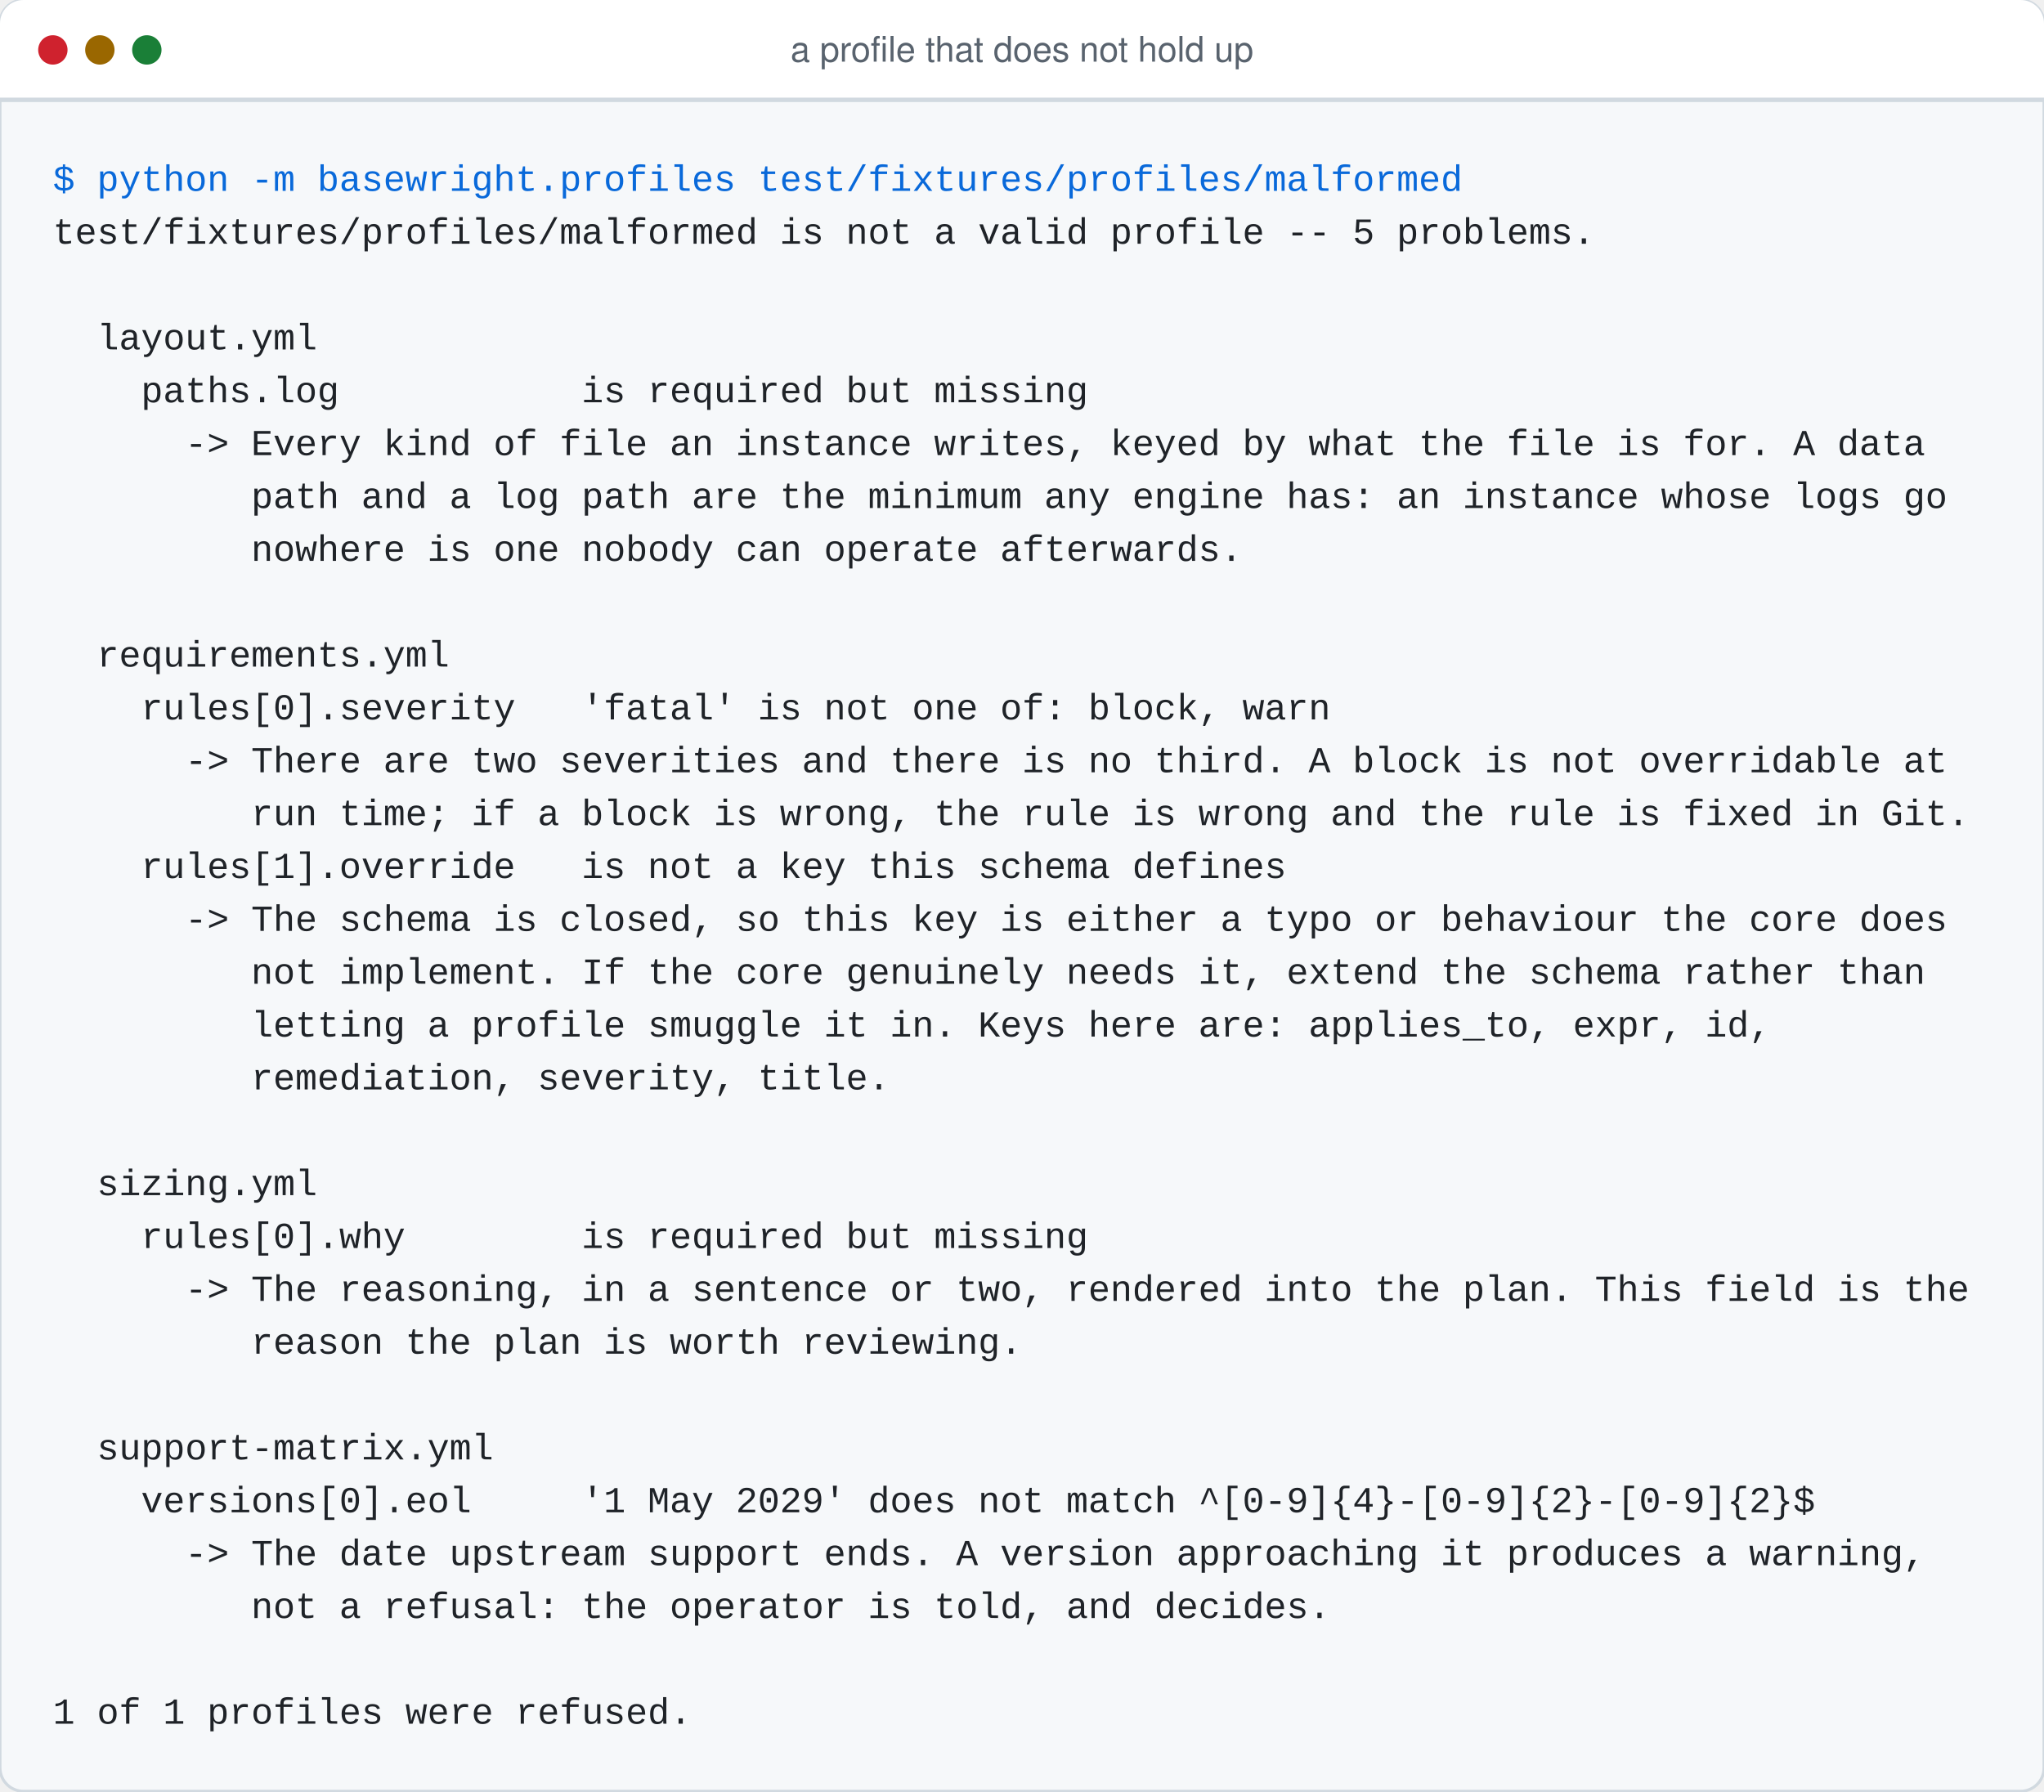
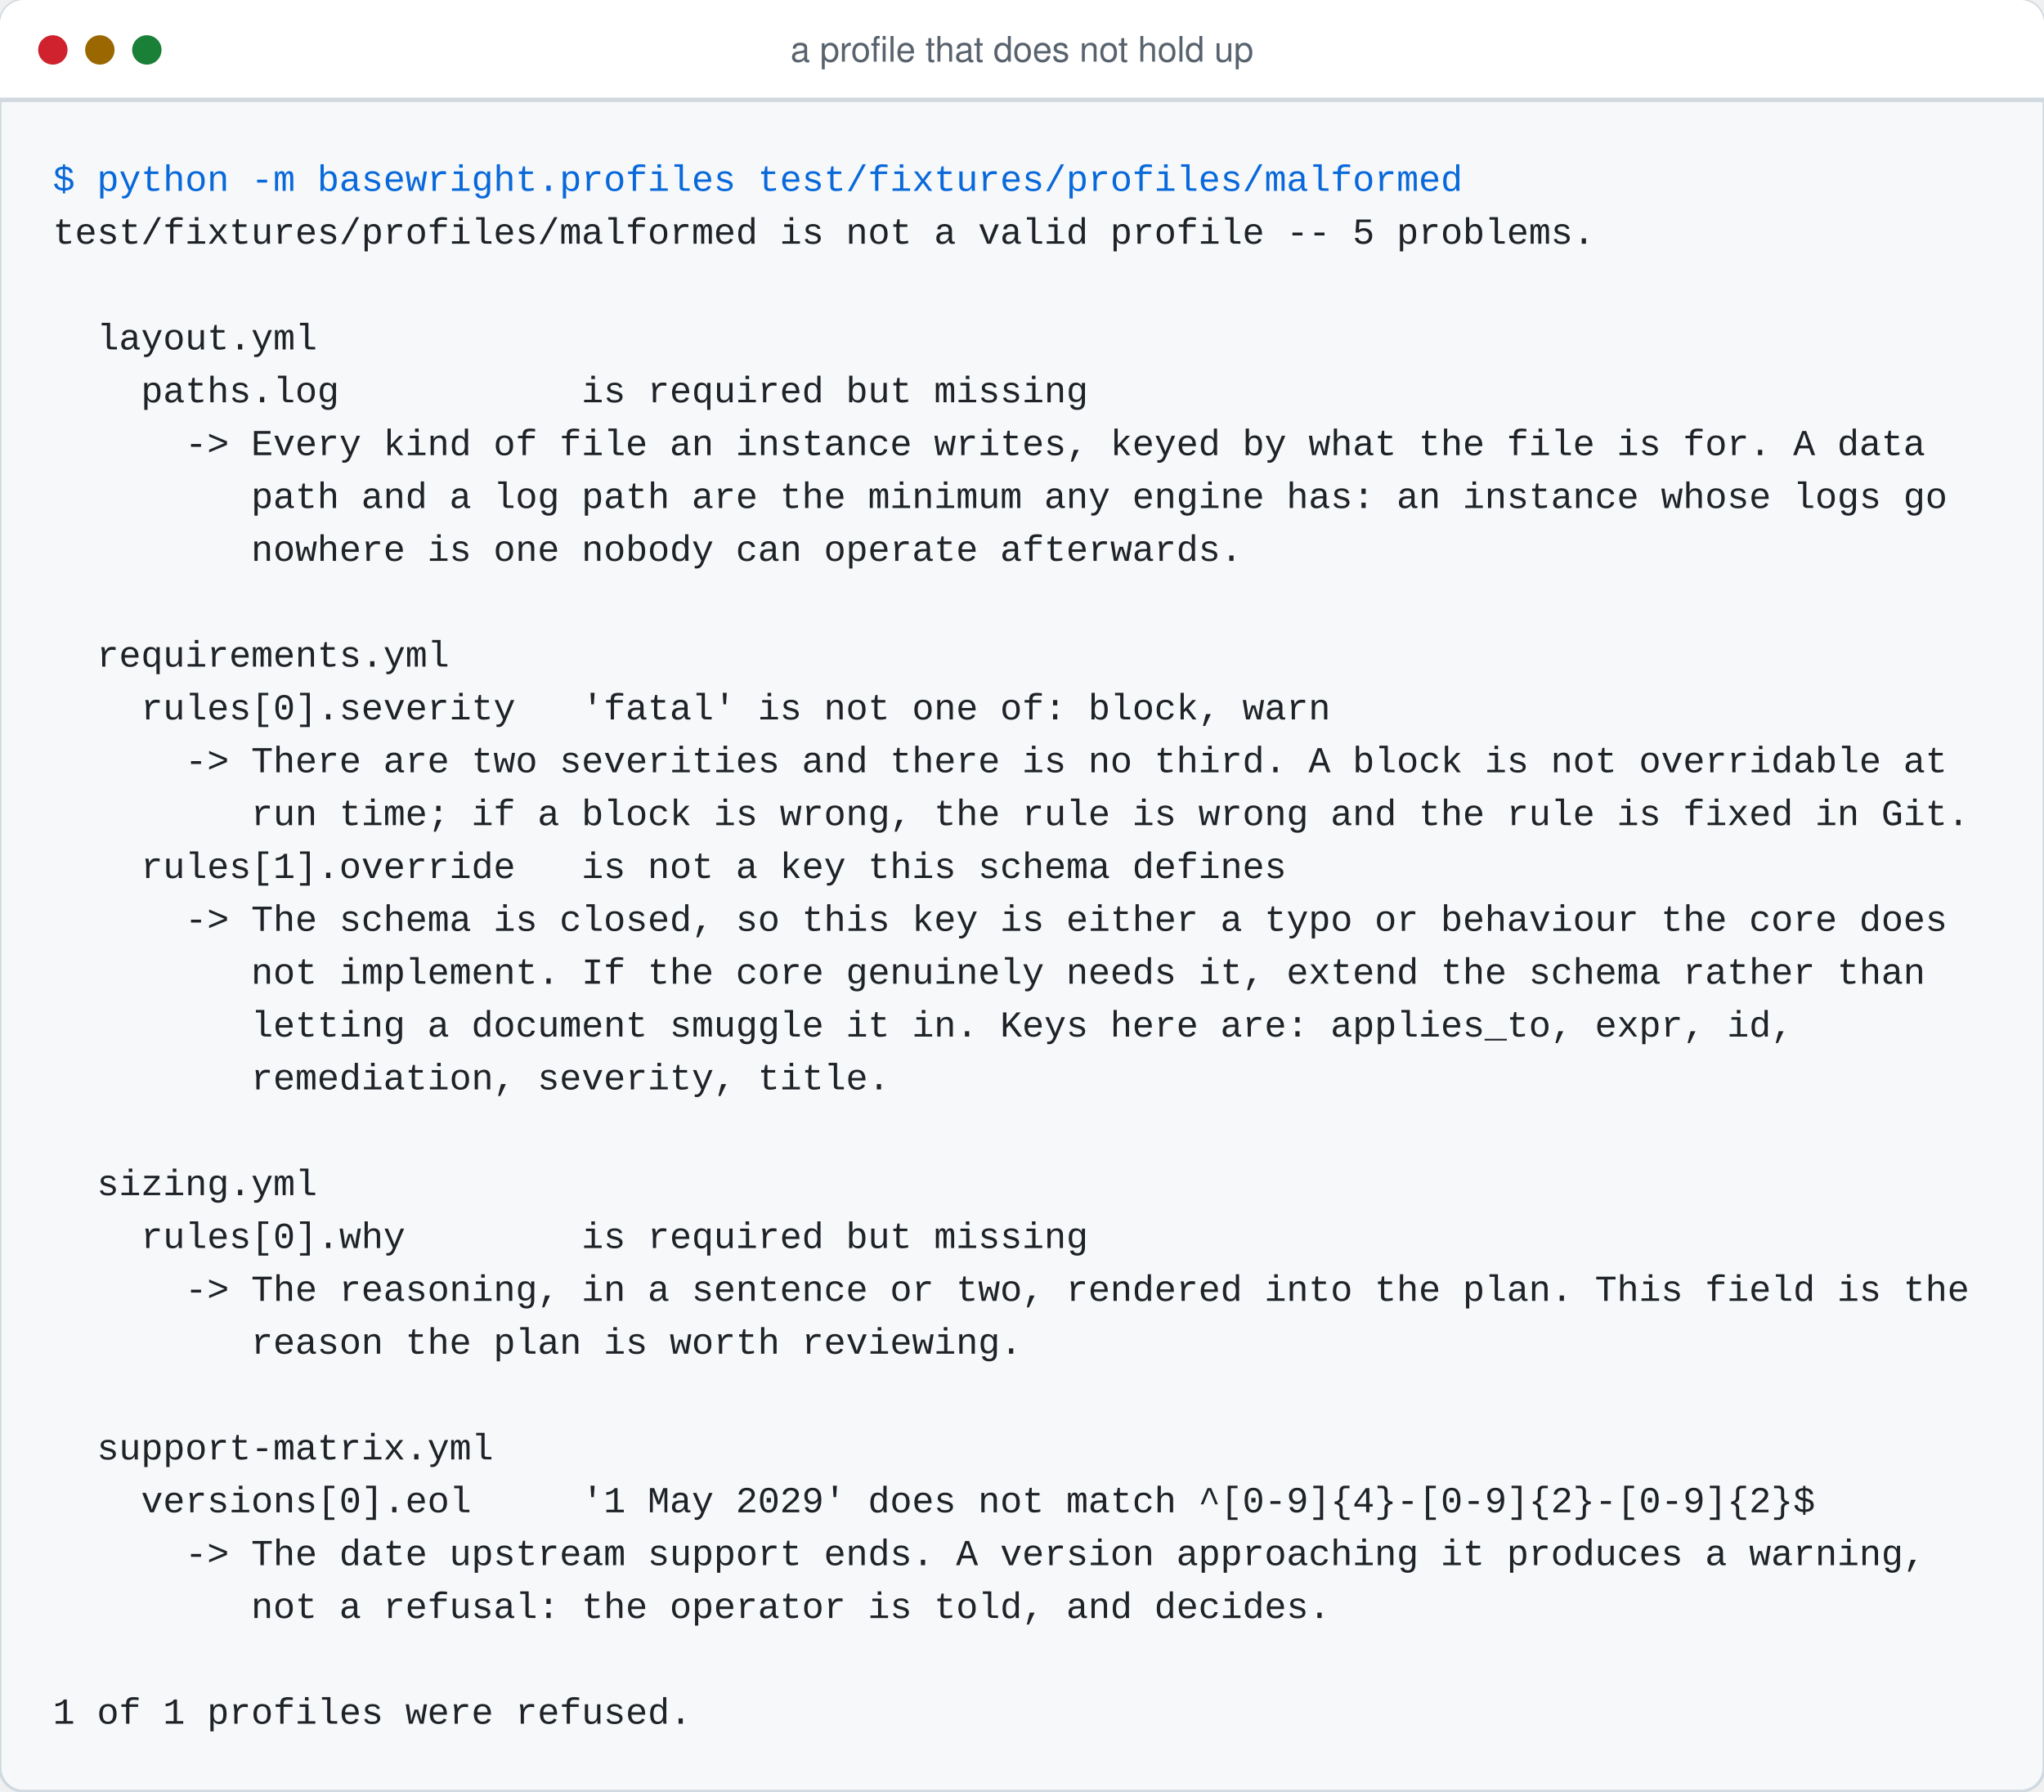
<svg xmlns="http://www.w3.org/2000/svg" width="696" height="610" viewBox="0 0 696 610" role="img">
  <defs>
    <marker id="arrow" viewBox="0 0 10 10" refX="9" refY="5" markerWidth="6" markerHeight="6" orient="auto">
      <path d="M 0 0 L 10 5 L 0 10 z" fill="context-stroke" />
    </marker>
  </defs>
  <rect x="0" y="0" width="696" height="610" rx="8" fill="#f6f8fa" stroke="#d1d9e0" stroke-width="1" />
  <rect x="0" y="0" width="696" height="34" rx="8" fill="#ffffff" stroke="none" stroke-width="1" />
  <rect x="0" y="26" width="696" height="8" fill="#ffffff" />
  <line x1="0" y1="34" x2="696" y2="34" stroke="#d1d9e0" stroke-width="1.5" />
  <circle cx="18" cy="17.0" r="5" fill="#cf222e" />
  <circle cx="34" cy="17.0" r="5" fill="#9a6700" />
  <circle cx="50" cy="17.0" r="5" fill="#1a7f37" />
  <text x="348.0" y="21.0" fill="#59636e" font-family="-apple-system, BlinkMacSystemFont, 'Segoe UI', Helvetica, Arial, sans-serif" font-size="12" font-weight="normal" text-anchor="middle" letter-spacing="normal" xml:space="preserve">a profile that does not hold up</text>
  <text x="18" y="65" fill="#0969da" font-family="ui-monospace, SFMono-Regular, Menlo, Consolas, 'Liberation Mono', monospace" font-size="12.5" font-weight="normal" text-anchor="start" letter-spacing="normal" xml:space="preserve">$ python -m basewright.profiles test/fixtures/profiles/malformed</text>
  <text x="18" y="83" fill="#1f2328" font-family="ui-monospace, SFMono-Regular, Menlo, Consolas, 'Liberation Mono', monospace" font-size="12.5" font-weight="normal" text-anchor="start" letter-spacing="normal" xml:space="preserve">test/fixtures/profiles/malformed is not a valid profile -- 5 problems.</text>
  <text x="18" y="101" fill="#1f2328" font-family="ui-monospace, SFMono-Regular, Menlo, Consolas, 'Liberation Mono', monospace" font-size="12.5" font-weight="normal" text-anchor="start" letter-spacing="normal" xml:space="preserve" />
  <text x="18" y="119" fill="#1f2328" font-family="ui-monospace, SFMono-Regular, Menlo, Consolas, 'Liberation Mono', monospace" font-size="12.5" font-weight="normal" text-anchor="start" letter-spacing="normal" xml:space="preserve">  layout.yml</text>
  <text x="18" y="137" fill="#1f2328" font-family="ui-monospace, SFMono-Regular, Menlo, Consolas, 'Liberation Mono', monospace" font-size="12.5" font-weight="normal" text-anchor="start" letter-spacing="normal" xml:space="preserve">    paths.log           is required but missing</text>
  <text x="18" y="155" fill="#1f2328" font-family="ui-monospace, SFMono-Regular, Menlo, Consolas, 'Liberation Mono', monospace" font-size="12.5" font-weight="normal" text-anchor="start" letter-spacing="normal" xml:space="preserve">      -&gt; Every kind of file an instance writes, keyed by what the file is for. A data</text>
  <text x="18" y="173" fill="#1f2328" font-family="ui-monospace, SFMono-Regular, Menlo, Consolas, 'Liberation Mono', monospace" font-size="12.5" font-weight="normal" text-anchor="start" letter-spacing="normal" xml:space="preserve">         path and a log path are the minimum any engine has: an instance whose logs go</text>
  <text x="18" y="191" fill="#1f2328" font-family="ui-monospace, SFMono-Regular, Menlo, Consolas, 'Liberation Mono', monospace" font-size="12.5" font-weight="normal" text-anchor="start" letter-spacing="normal" xml:space="preserve">         nowhere is one nobody can operate afterwards.</text>
  <text x="18" y="209" fill="#1f2328" font-family="ui-monospace, SFMono-Regular, Menlo, Consolas, 'Liberation Mono', monospace" font-size="12.5" font-weight="normal" text-anchor="start" letter-spacing="normal" xml:space="preserve" />
  <text x="18" y="227" fill="#1f2328" font-family="ui-monospace, SFMono-Regular, Menlo, Consolas, 'Liberation Mono', monospace" font-size="12.5" font-weight="normal" text-anchor="start" letter-spacing="normal" xml:space="preserve">  requirements.yml</text>
  <text x="18" y="245" fill="#1f2328" font-family="ui-monospace, SFMono-Regular, Menlo, Consolas, 'Liberation Mono', monospace" font-size="12.5" font-weight="normal" text-anchor="start" letter-spacing="normal" xml:space="preserve">    rules[0].severity   'fatal' is not one of: block, warn</text>
  <text x="18" y="263" fill="#1f2328" font-family="ui-monospace, SFMono-Regular, Menlo, Consolas, 'Liberation Mono', monospace" font-size="12.5" font-weight="normal" text-anchor="start" letter-spacing="normal" xml:space="preserve">      -&gt; There are two severities and there is no third. A block is not overridable at</text>
  <text x="18" y="281" fill="#1f2328" font-family="ui-monospace, SFMono-Regular, Menlo, Consolas, 'Liberation Mono', monospace" font-size="12.5" font-weight="normal" text-anchor="start" letter-spacing="normal" xml:space="preserve">         run time; if a block is wrong, the rule is wrong and the rule is fixed in Git.</text>
  <text x="18" y="299" fill="#1f2328" font-family="ui-monospace, SFMono-Regular, Menlo, Consolas, 'Liberation Mono', monospace" font-size="12.5" font-weight="normal" text-anchor="start" letter-spacing="normal" xml:space="preserve">    rules[1].override   is not a key this schema defines</text>
  <text x="18" y="317" fill="#1f2328" font-family="ui-monospace, SFMono-Regular, Menlo, Consolas, 'Liberation Mono', monospace" font-size="12.5" font-weight="normal" text-anchor="start" letter-spacing="normal" xml:space="preserve">      -&gt; The schema is closed, so this key is either a typo or behaviour the core does</text>
  <text x="18" y="335" fill="#1f2328" font-family="ui-monospace, SFMono-Regular, Menlo, Consolas, 'Liberation Mono', monospace" font-size="12.5" font-weight="normal" text-anchor="start" letter-spacing="normal" xml:space="preserve">         not implement. If the core genuinely needs it, extend the schema rather than</text>
-   <text x="18" y="353" fill="#1f2328" font-family="ui-monospace, SFMono-Regular, Menlo, Consolas, 'Liberation Mono', monospace" font-size="12.5" font-weight="normal" text-anchor="start" letter-spacing="normal" xml:space="preserve">         letting a profile smuggle it in. Keys here are: applies_to, expr, id,</text>
+   <text x="18" y="353" fill="#1f2328" font-family="ui-monospace, SFMono-Regular, Menlo, Consolas, 'Liberation Mono', monospace" font-size="12.5" font-weight="normal" text-anchor="start" letter-spacing="normal" xml:space="preserve">         letting a document smuggle it in. Keys here are: applies_to, expr, id,</text>
  <text x="18" y="371" fill="#1f2328" font-family="ui-monospace, SFMono-Regular, Menlo, Consolas, 'Liberation Mono', monospace" font-size="12.5" font-weight="normal" text-anchor="start" letter-spacing="normal" xml:space="preserve">         remediation, severity, title.</text>
  <text x="18" y="389" fill="#1f2328" font-family="ui-monospace, SFMono-Regular, Menlo, Consolas, 'Liberation Mono', monospace" font-size="12.5" font-weight="normal" text-anchor="start" letter-spacing="normal" xml:space="preserve" />
  <text x="18" y="407" fill="#1f2328" font-family="ui-monospace, SFMono-Regular, Menlo, Consolas, 'Liberation Mono', monospace" font-size="12.5" font-weight="normal" text-anchor="start" letter-spacing="normal" xml:space="preserve">  sizing.yml</text>
  <text x="18" y="425" fill="#1f2328" font-family="ui-monospace, SFMono-Regular, Menlo, Consolas, 'Liberation Mono', monospace" font-size="12.5" font-weight="normal" text-anchor="start" letter-spacing="normal" xml:space="preserve">    rules[0].why        is required but missing</text>
  <text x="18" y="443" fill="#1f2328" font-family="ui-monospace, SFMono-Regular, Menlo, Consolas, 'Liberation Mono', monospace" font-size="12.5" font-weight="normal" text-anchor="start" letter-spacing="normal" xml:space="preserve">      -&gt; The reasoning, in a sentence or two, rendered into the plan. This field is the</text>
  <text x="18" y="461" fill="#1f2328" font-family="ui-monospace, SFMono-Regular, Menlo, Consolas, 'Liberation Mono', monospace" font-size="12.5" font-weight="normal" text-anchor="start" letter-spacing="normal" xml:space="preserve">         reason the plan is worth reviewing.</text>
  <text x="18" y="479" fill="#1f2328" font-family="ui-monospace, SFMono-Regular, Menlo, Consolas, 'Liberation Mono', monospace" font-size="12.5" font-weight="normal" text-anchor="start" letter-spacing="normal" xml:space="preserve" />
  <text x="18" y="497" fill="#1f2328" font-family="ui-monospace, SFMono-Regular, Menlo, Consolas, 'Liberation Mono', monospace" font-size="12.5" font-weight="normal" text-anchor="start" letter-spacing="normal" xml:space="preserve">  support-matrix.yml</text>
  <text x="18" y="515" fill="#1f2328" font-family="ui-monospace, SFMono-Regular, Menlo, Consolas, 'Liberation Mono', monospace" font-size="12.5" font-weight="normal" text-anchor="start" letter-spacing="normal" xml:space="preserve">    versions[0].eol     '1 May 2029' does not match ^[0-9]{4}-[0-9]{2}-[0-9]{2}$</text>
  <text x="18" y="533" fill="#1f2328" font-family="ui-monospace, SFMono-Regular, Menlo, Consolas, 'Liberation Mono', monospace" font-size="12.5" font-weight="normal" text-anchor="start" letter-spacing="normal" xml:space="preserve">      -&gt; The date upstream support ends. A version approaching it produces a warning,</text>
  <text x="18" y="551" fill="#1f2328" font-family="ui-monospace, SFMono-Regular, Menlo, Consolas, 'Liberation Mono', monospace" font-size="12.5" font-weight="normal" text-anchor="start" letter-spacing="normal" xml:space="preserve">         not a refusal: the operator is told, and decides.</text>
  <text x="18" y="569" fill="#1f2328" font-family="ui-monospace, SFMono-Regular, Menlo, Consolas, 'Liberation Mono', monospace" font-size="12.5" font-weight="normal" text-anchor="start" letter-spacing="normal" xml:space="preserve" />
  <text x="18" y="587" fill="#1f2328" font-family="ui-monospace, SFMono-Regular, Menlo, Consolas, 'Liberation Mono', monospace" font-size="12.5" font-weight="normal" text-anchor="start" letter-spacing="normal" xml:space="preserve">1 of 1 profiles were refused.</text>
</svg>
